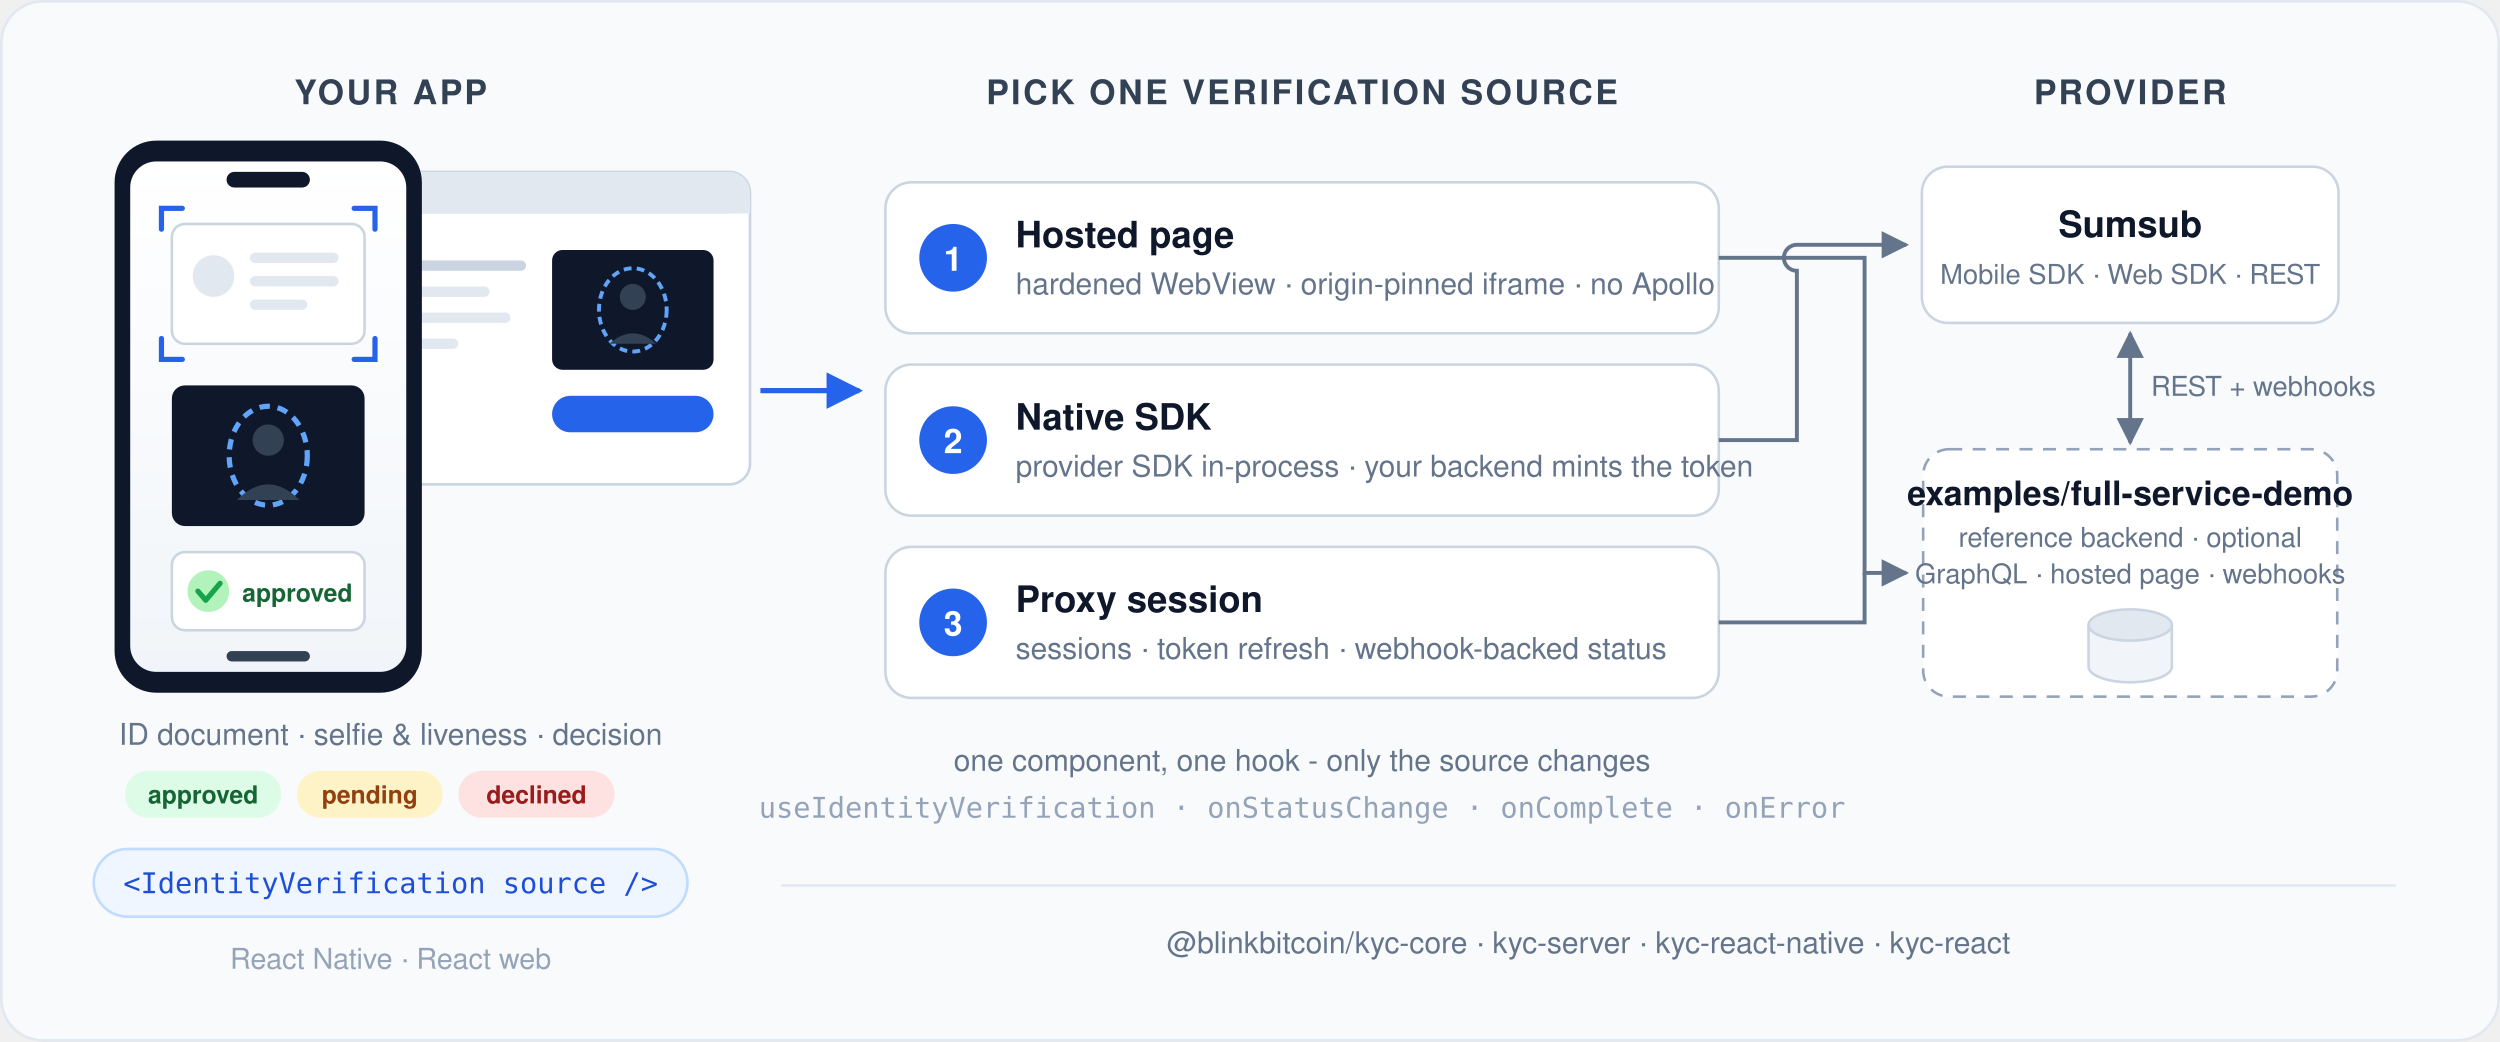
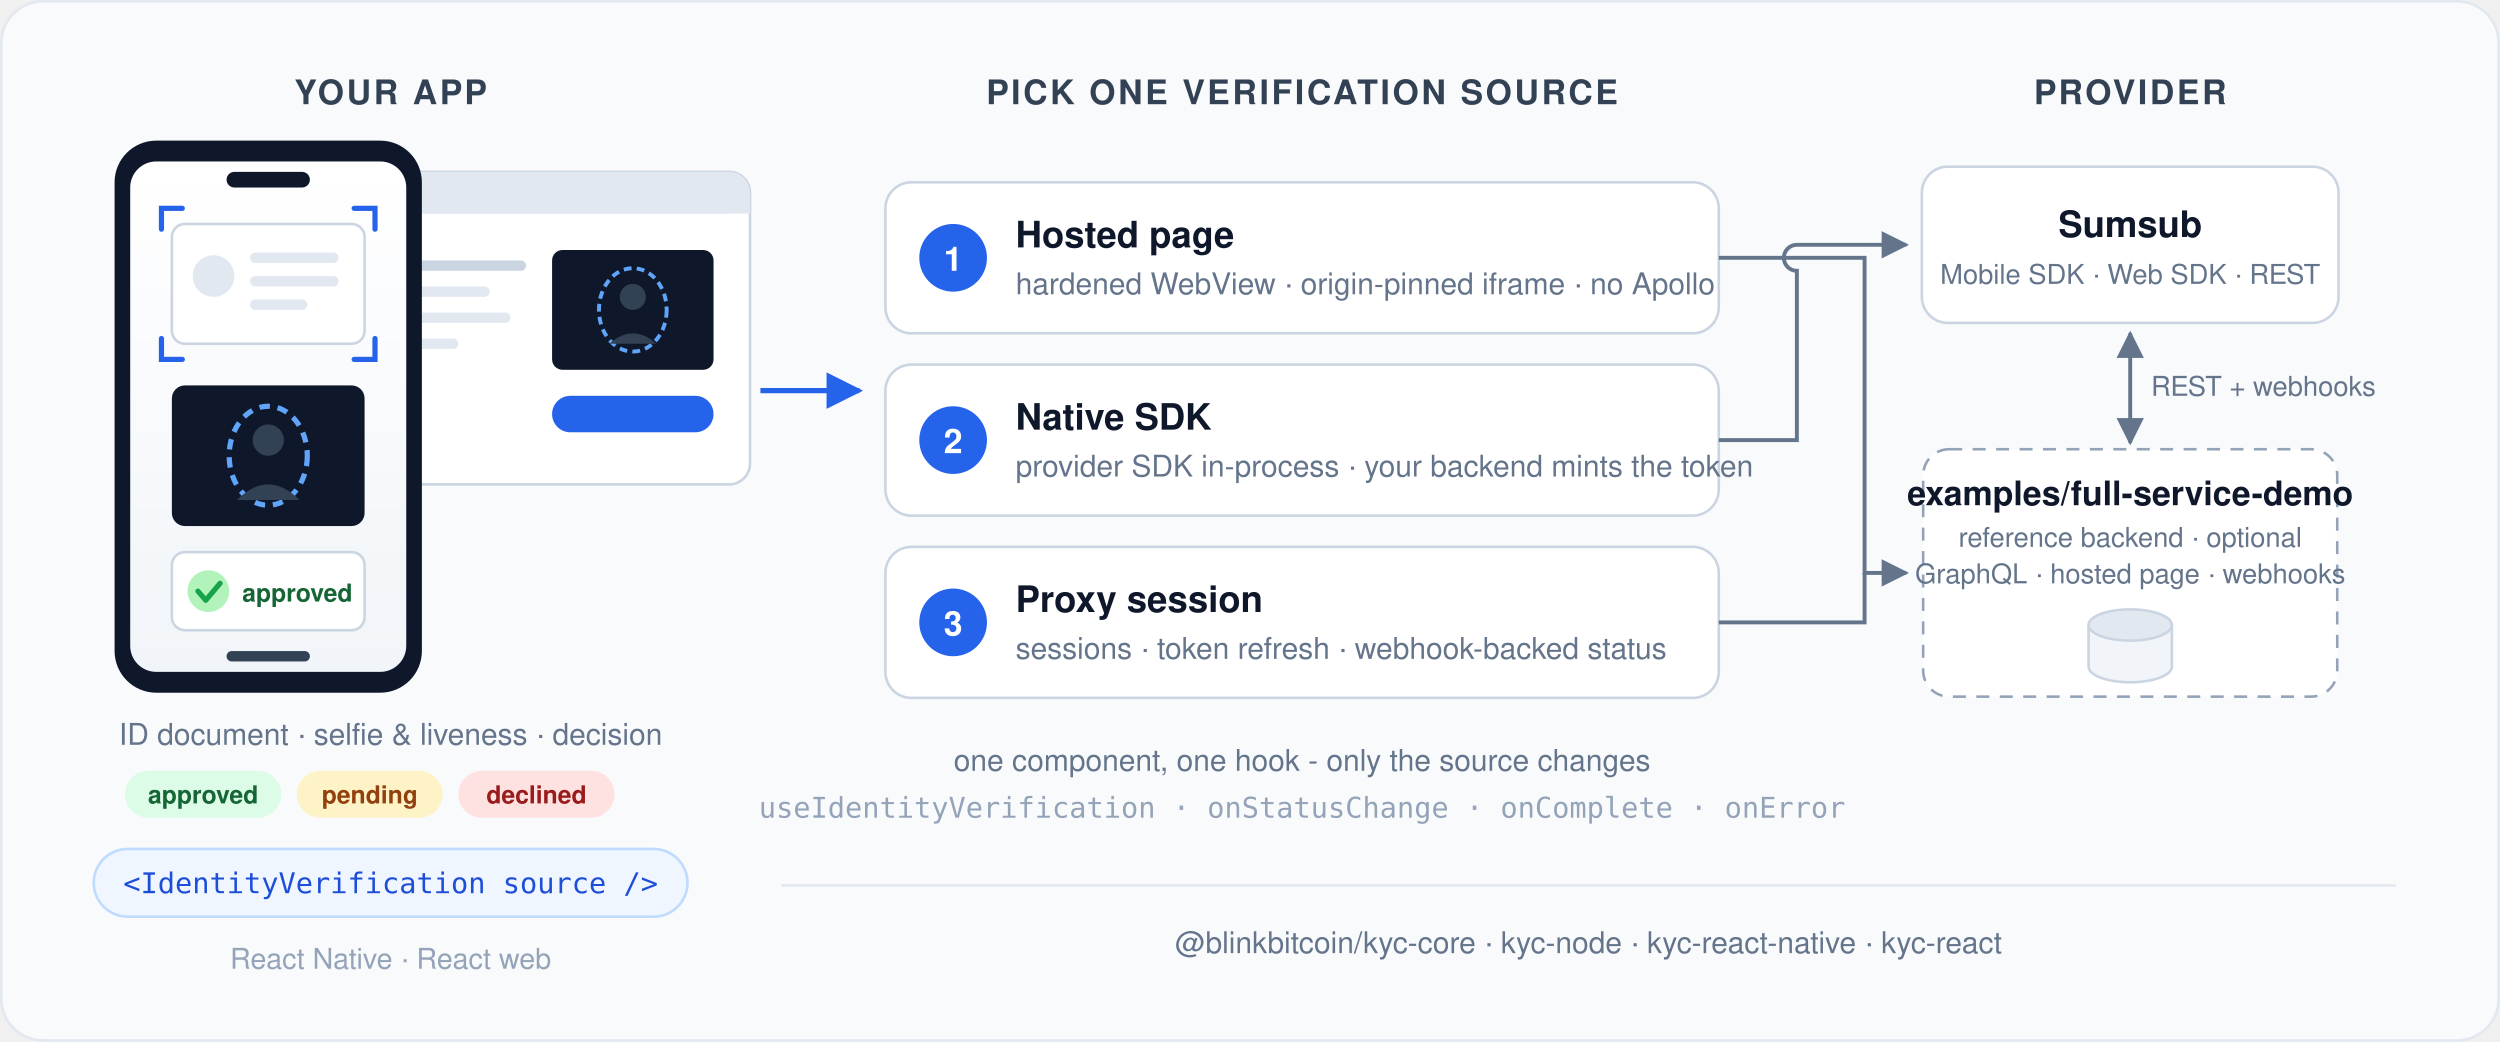
<svg xmlns="http://www.w3.org/2000/svg" width="960" height="400" viewBox="0 0 960 400" font-family="-apple-system, BlinkMacSystemFont, 'Segoe UI', Helvetica, Arial, sans-serif" role="img" aria-label="Your React Native or React web app renders one IdentityVerification component. The end user photographs an ID document, takes a selfie with a liveness check, and gets a verdict: approved, pending or declined. A VerificationSource picks one of three modes: a hosted page embedded in a hardened WebView or origin-pinned iframe, the native provider SDK in-process, or a proxy session on the reference backend. The two backend-backed modes go through the optional examples/full-service-demo service, and every mode ends at Sumsub.">
  <defs>
    <marker id="arrow" viewBox="0 0 10 10" refX="9" refY="5" markerWidth="7" markerHeight="7" orient="auto-start-reverse">
      <path d="M0 0 L10 5 L0 10 z" fill="#64748b" />
    </marker>
    <marker id="arrowBlue" viewBox="0 0 10 10" refX="9" refY="5" markerWidth="7" markerHeight="7" orient="auto-start-reverse">
      <path d="M0 0 L10 5 L0 10 z" fill="#2563eb" />
    </marker>
    <linearGradient id="screen" x1="0" y1="0" x2="0" y2="1">
      <stop offset="0" stop-color="#ffffff" />
      <stop offset="1" stop-color="#f1f5f9" />
    </linearGradient>
  </defs>
  <rect x="0.5" y="0.5" width="959" height="399" rx="16" fill="#f8fafc" stroke="#e2e8f0" />
  <text x="150" y="40" text-anchor="middle" text-rendering="geometricPrecision" font-size="13" font-weight="700" fill="#334155" letter-spacing="1">YOUR APP</text>
  <g transform="translate(112 66)">
    <rect x="0" y="0" width="176" height="120" rx="8" fill="#ffffff" stroke="#cbd5e1" />
    <rect x="0" y="0" width="176" height="16" rx="8" fill="#e2e8f0" />
    <rect x="0" y="9" width="176" height="7" fill="#e2e8f0" />
    <circle cx="11" cy="8" r="3" fill="#f87171" />
    <circle cx="21" cy="8" r="3" fill="#fbbf24" />
    <circle cx="31" cy="8" r="3" fill="#34d399" />
    <rect x="100" y="30" width="62" height="46" rx="4" fill="#0f172a" />
    <ellipse cx="131" cy="53" rx="13" ry="16" fill="none" stroke="#60a5fa" stroke-width="1.5" stroke-dasharray="3 2" />
    <circle cx="131" cy="48" r="5" fill="#334155" />
    <path d="M122 66 Q131 58 140 66" fill="#334155" />
    <rect x="100" y="86" width="62" height="14" rx="7" fill="#2563eb" />
    <rect x="14" y="34" width="76" height="4" rx="2" fill="#cbd5e1" />
    <rect x="14" y="44" width="62" height="4" rx="2" fill="#e2e8f0" />
    <rect x="14" y="54" width="70" height="4" rx="2" fill="#e2e8f0" />
    <rect x="14" y="64" width="50" height="4" rx="2" fill="#e2e8f0" />
  </g>
  <g transform="translate(44 54)">
    <rect x="0" y="0" width="118" height="212" rx="16" fill="#0f172a" />
    <rect x="6" y="8" width="106" height="196" rx="10" fill="url(#screen)" />
    <rect x="43" y="12" width="32" height="6" rx="3" fill="#0f172a" />
    <rect x="22" y="32" width="74" height="46" rx="5" fill="#ffffff" stroke="#cbd5e1" />
    <circle cx="38" cy="52" r="8" fill="#e2e8f0" />
    <rect x="52" y="43" width="34" height="4" rx="2" fill="#e2e8f0" />
    <rect x="52" y="52" width="34" height="4" rx="2" fill="#e2e8f0" />
    <rect x="52" y="61" width="22" height="4" rx="2" fill="#e2e8f0" />
    <path d="M18 34 V26 H26 M100 34 V26 H92 M18 76 V84 H26 M100 76 V84 H92" fill="none" stroke="#2563eb" stroke-width="2" stroke-linecap="round" />
    <rect x="22" y="94" width="74" height="54" rx="5" fill="#0f172a" />
    <ellipse cx="59" cy="121" rx="15" ry="19" fill="none" stroke="#60a5fa" stroke-width="2" stroke-dasharray="4 3" />
    <circle cx="59" cy="115" r="6" fill="#334155" />
    <path d="M47 138 Q59 126 71 138" fill="#334155" />
    <rect x="22" y="158" width="74" height="30" rx="5" fill="#ffffff" stroke="#cbd5e1" />
    <circle cx="36" cy="173" r="8" fill="#b2f2bb" />
    <path d="M32 173 L35 176.5 L40.5 170" fill="none" stroke="#16a34a" stroke-width="2" stroke-linecap="round" stroke-linejoin="round" />
    <text x="49" y="177" font-size="9.5" font-weight="700" fill="#166534">approved</text>
    <rect x="43" y="196" width="32" height="4" rx="2" fill="#334155" />
  </g>
  <text x="150" y="286" text-anchor="middle" font-size="11.5" fill="#64748b">ID document · selfie &amp; liveness · decision</text>
  <g transform="translate(48 296)">
    <rect x="0" y="0" width="60" height="18" rx="9" fill="#dcfce7" />
    <text x="30" y="12.5" text-anchor="middle" font-size="9.5" font-weight="600" fill="#166534">approved</text>
    <rect x="66" y="0" width="56" height="18" rx="9" fill="#fef3c7" />
    <text x="94" y="12.5" text-anchor="middle" font-size="9.5" font-weight="600" fill="#92400e">pending</text>
    <rect x="128" y="0" width="60" height="18" rx="9" fill="#fee2e2" />
    <text x="158" y="12.5" text-anchor="middle" font-size="9.5" font-weight="600" fill="#991b1b">declined</text>
  </g>
  <g transform="translate(36 326)">
    <rect x="0" y="0" width="228" height="26" rx="13" fill="#eff6ff" stroke="#bfdbfe" />
    <text x="114" y="17" text-anchor="middle" font-size="11" fill="#1d4ed8" font-family="ui-monospace, SFMono-Regular, Menlo, Consolas, monospace">&lt;IdentityVerification source /&gt;</text>
  </g>
  <text x="150" y="372" text-anchor="middle" font-size="11" fill="#94a3b8">React Native · React web</text>
  <text x="500" y="40" text-anchor="middle" font-size="13" font-weight="700" fill="#334155" letter-spacing="1">PICK ONE VERIFICATION SOURCE</text>
  <g transform="translate(340 70)">
    <rect x="0" y="0" width="320" height="58" rx="10" fill="#ffffff" stroke="#cbd5e1" />
    <circle cx="26" cy="29" r="13" fill="#2563eb" />
    <text x="26" y="34" text-anchor="middle" font-size="13" font-weight="700" fill="#ffffff">1</text>
    <text x="50" y="25" font-size="14" font-weight="700" fill="#0f172a">Hosted page</text>
    <text x="50" y="43" font-size="11.5" fill="#64748b">hardened WebView · origin-pinned iframe · no Apollo</text>
  </g>
  <g transform="translate(340 140)">
    <rect x="0" y="0" width="320" height="58" rx="10" fill="#ffffff" stroke="#cbd5e1" />
    <circle cx="26" cy="29" r="13" fill="#2563eb" />
    <text x="26" y="34" text-anchor="middle" font-size="13" font-weight="700" fill="#ffffff">2</text>
    <text x="50" y="25" font-size="14" font-weight="700" fill="#0f172a">Native SDK</text>
    <text x="50" y="43" font-size="11.5" fill="#64748b">provider SDK in-process · your backend mints the token</text>
  </g>
  <g transform="translate(340 210)">
    <rect x="0" y="0" width="320" height="58" rx="10" fill="#ffffff" stroke="#cbd5e1" />
    <circle cx="26" cy="29" r="13" fill="#2563eb" />
    <text x="26" y="34" text-anchor="middle" font-size="13" font-weight="700" fill="#ffffff">3</text>
    <text x="50" y="25" font-size="14" font-weight="700" fill="#0f172a">Proxy session</text>
    <text x="50" y="43" font-size="11.5" fill="#64748b">sessions · token refresh · webhook-backed status</text>
  </g>
  <text x="500" y="296" text-anchor="middle" font-size="11.5" fill="#64748b">one component, one hook - only the source changes</text>
  <text x="500" y="314" text-anchor="middle" font-size="11" fill="#94a3b8" font-family="ui-monospace, SFMono-Regular, Menlo, Consolas, monospace">useIdentityVerification · onStatusChange · onComplete · onError</text>
  <text x="818" y="40" text-anchor="middle" font-size="13" font-weight="700" fill="#334155" letter-spacing="1">PROVIDER</text>
  <g transform="translate(738 64)">
    <rect x="0" y="0" width="160" height="60" rx="10" fill="#ffffff" stroke="#cbd5e1" />
    <text x="80" y="27" text-anchor="middle" font-size="14" font-weight="700" fill="#0f172a">Sumsub</text>
    <text x="80" y="45" text-anchor="middle" font-size="10.5" fill="#64748b">Mobile SDK · Web SDK · REST</text>
  </g>
  <g transform="translate(738 172)">
    <rect x="0.5" y="0.5" width="159" height="95" rx="10" fill="#ffffff" stroke="#94a3b8" stroke-dasharray="5 4" />
    <text x="80" y="22" text-anchor="middle" font-size="13" font-weight="700" fill="#0f172a">examples/full-service-demo</text>
    <text x="80" y="38" text-anchor="middle" font-size="10.5" fill="#64748b">reference backend · optional</text>
    <text x="80" y="52" text-anchor="middle" font-size="10.5" fill="#64748b">GraphQL · hosted page · webhooks</text>
    <g transform="translate(64 62)">
      <path d="M0 6 V22 A16 6 0 0 0 32 22 V6" fill="#f1f5f9" stroke="#cbd5e1" />
      <ellipse cx="16" cy="6" rx="16" ry="6" fill="#e2e8f0" stroke="#cbd5e1" />
    </g>
  </g>
  <line x1="292" y1="150" x2="330" y2="150" stroke="#2563eb" stroke-width="2" marker-end="url(#arrowBlue)" />
  <path d="M660 99 H716 V220 H732" fill="none" stroke="#64748b" stroke-width="1.5" marker-end="url(#arrow)" />
  <path d="M660 239 H716 V220" fill="none" stroke="#64748b" stroke-width="1.5" />
  <path d="M660 169 H690 V104 A5 5 0 0 1 690 94 H732" fill="none" stroke="#64748b" stroke-width="1.5" marker-end="url(#arrow)" />
  <line x1="818" y1="170" x2="818" y2="128" stroke="#64748b" stroke-width="1.5" marker-start="url(#arrow)" marker-end="url(#arrow)" />
  <text x="826" y="152" font-size="10.5" fill="#64748b">REST + webhooks</text>
  <line x1="300" y1="340" x2="920" y2="340" stroke="#e2e8f0" />
-   <text x="610" y="366" text-anchor="middle" font-size="11.5" fill="#64748b">@blinkbitcoin/kyc-core · kyc-server · kyc-react-native · kyc-react</text>
+   <text x="610" y="366" text-anchor="middle" font-size="11.5" fill="#64748b">@blinkbitcoin/kyc-core · kyc-node · kyc-react-native · kyc-react</text>
</svg>
